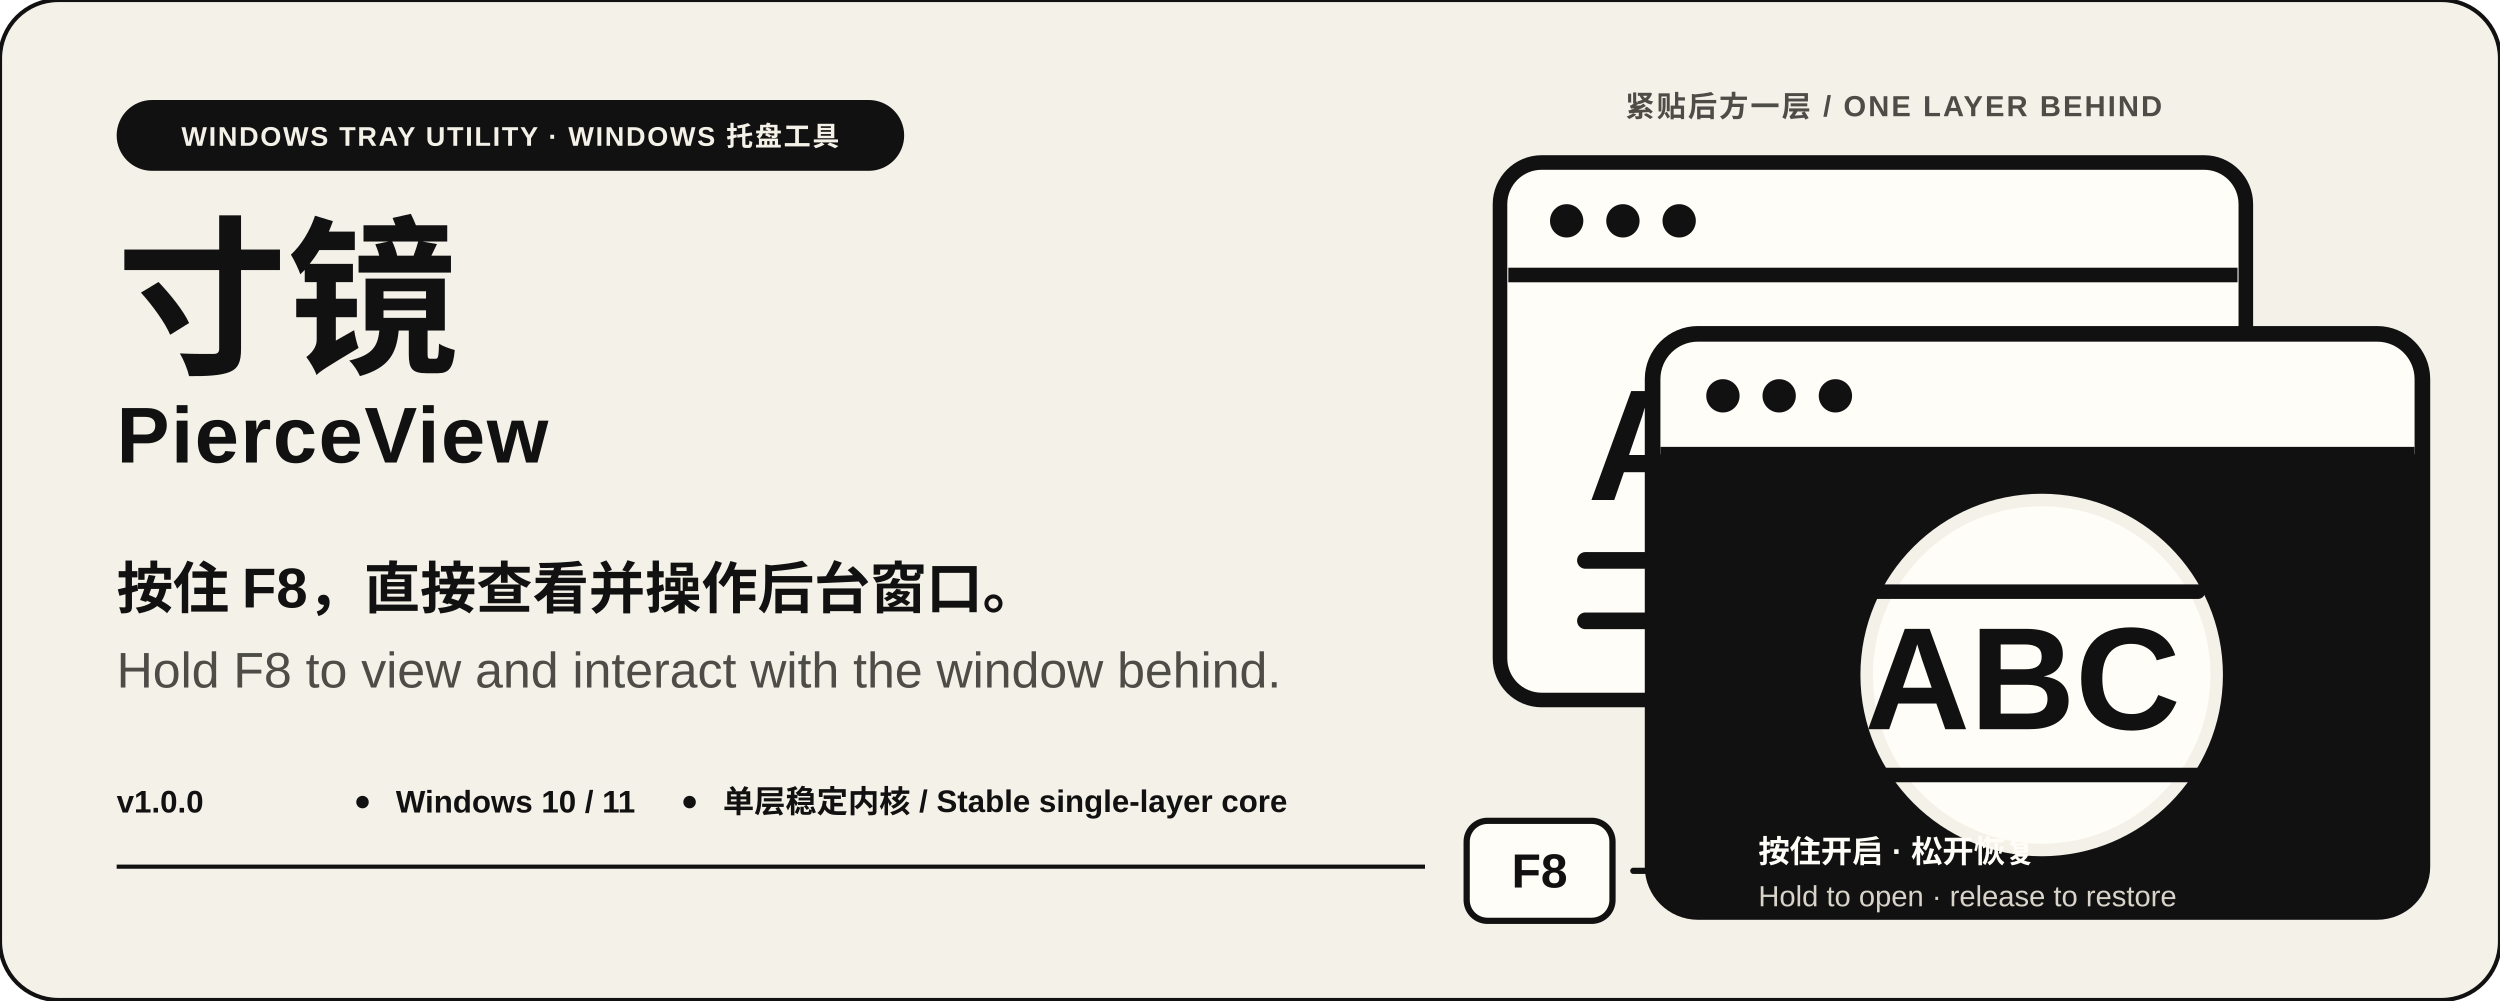
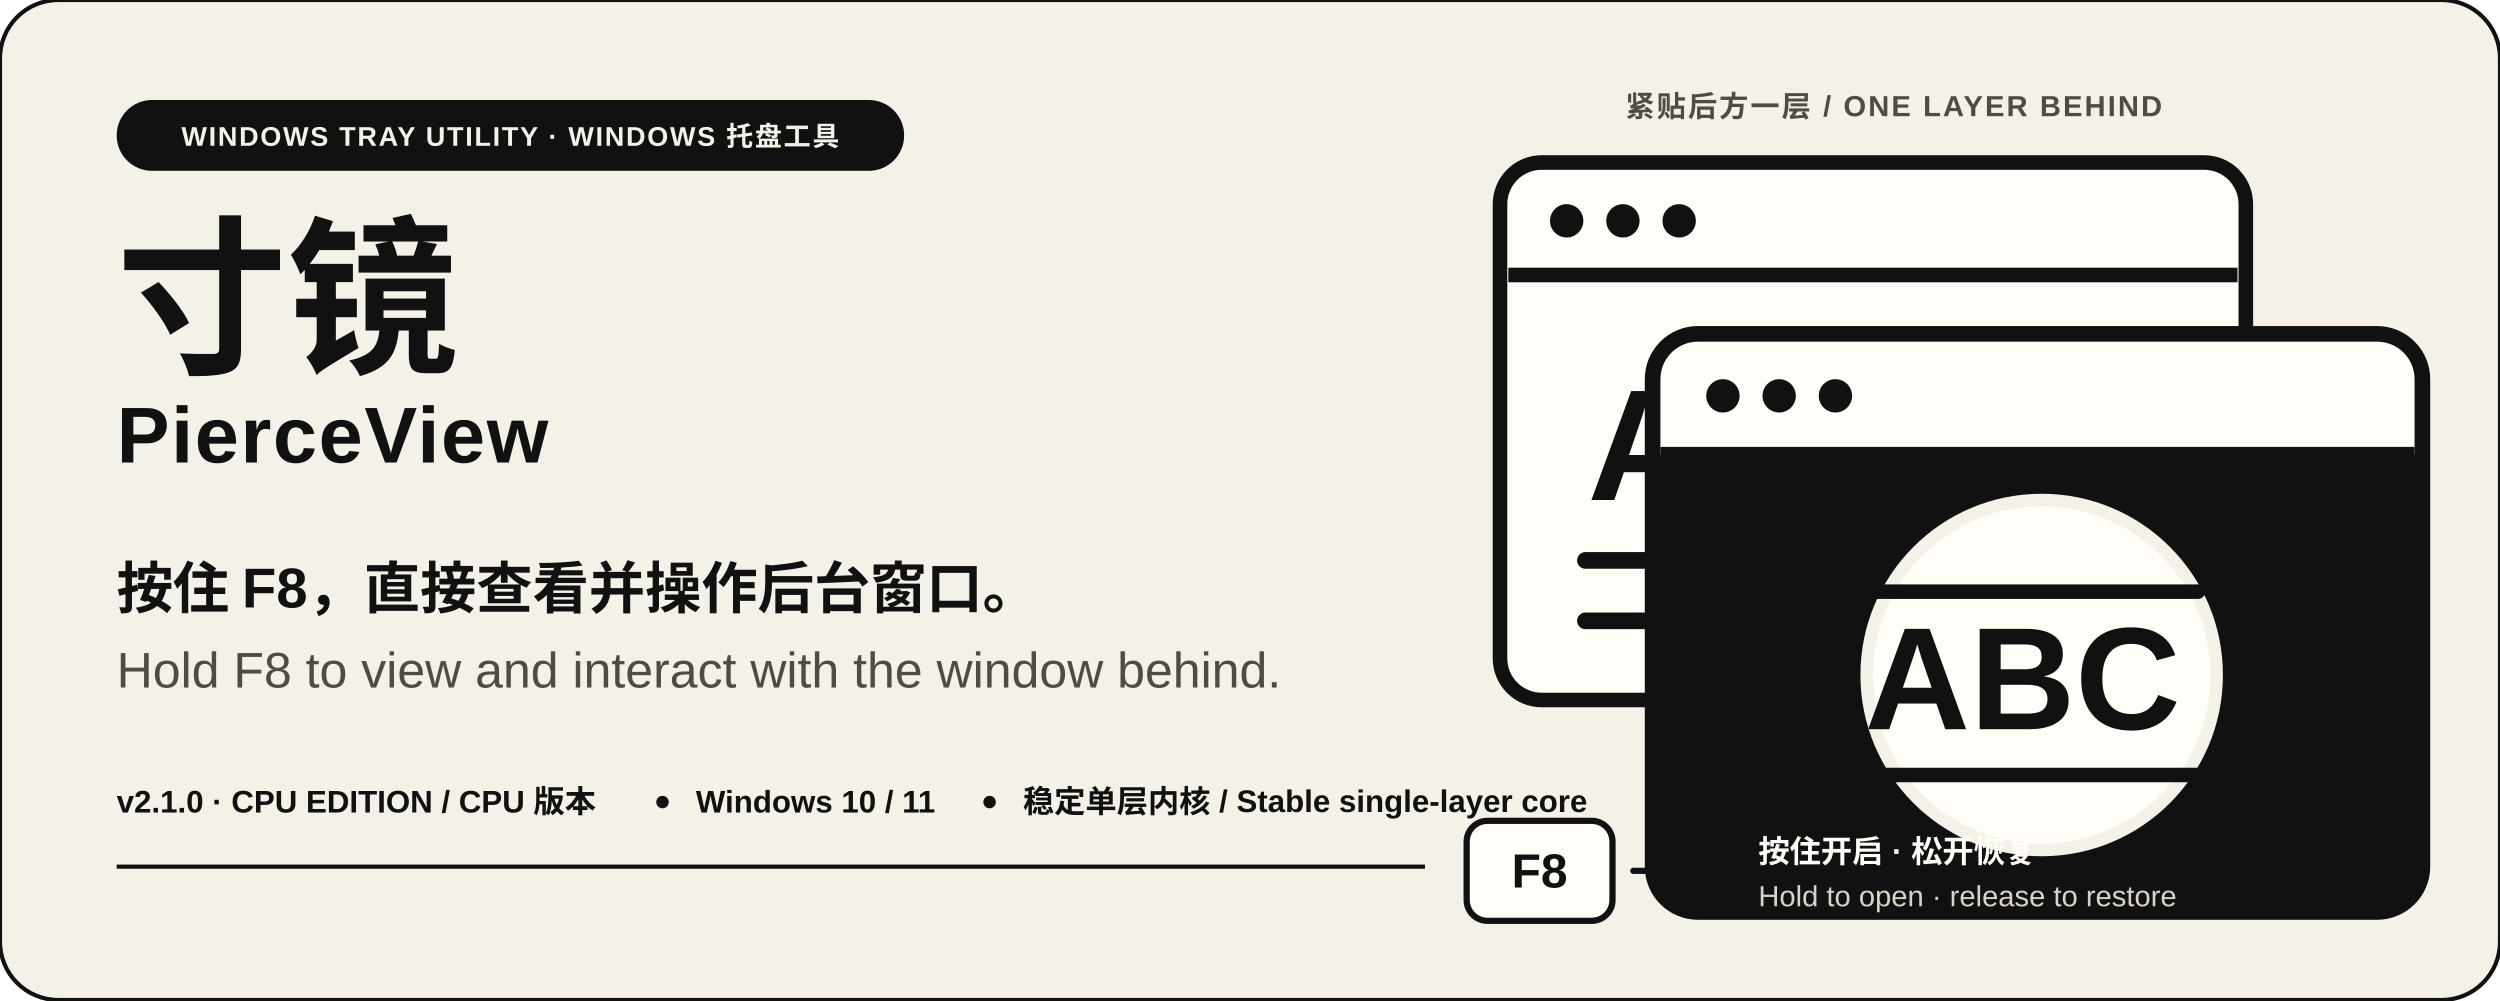
<svg xmlns="http://www.w3.org/2000/svg" width="1200" height="480" viewBox="0 0 1200 480" role="img" aria-labelledby="title desc">
  <rect width="1200" height="480" rx="28" fill="#F4F1E8" />
  <path d="M0 28A28 28 0 0 1 28 0h1144a28 28 0 0 1 28 28v424a28 28 0 0 1-28 28H28A28 28 0 0 1 0 452Z" fill="none" stroke="#111111" stroke-width="2" />
  <path d="M56 416H684" stroke="#111111" stroke-width="2" />
  <rect x="56" y="48" width="378" height="34" rx="17" fill="#111111" />
  <text x="245" y="70" fill="#F4F1E8" font-family="Segoe UI, Microsoft YaHei, Noto Sans SC, Arial, sans-serif" font-size="13" font-weight="700" text-anchor="middle" letter-spacing="0.8">WINDOWS TRAY UTILITY · WINDOWS 托盘工具</text>
  <text x="56" y="173" fill="#111111" font-family="Segoe UI, Microsoft YaHei, Noto Sans SC, Arial, sans-serif" font-size="82" font-weight="800">寸镜</text>
  <text x="56" y="222" fill="#111111" font-family="Segoe UI, Microsoft YaHei, Noto Sans SC, Arial, sans-serif" font-size="38" font-weight="650" letter-spacing="0.8">PierceView</text>
  <text x="56" y="292" fill="#111111" font-family="Segoe UI, Microsoft YaHei, Noto Sans SC, Arial, sans-serif" font-size="27" font-weight="650">按住 F8，直接查看并操作后台窗口。</text>
  <text x="56" y="330" fill="#4E4C47" font-family="Segoe UI, Microsoft YaHei, Noto Sans SC, Arial, sans-serif" font-size="24">Hold F8 to view and interact with the window behind.</text>
  <g font-family="Segoe UI, Microsoft YaHei, Noto Sans SC, Arial, sans-serif" font-size="15" font-weight="650">
-     <text x="56" y="390" fill="#111111">v1.0.0</text>
-     <circle cx="174" cy="385" r="3" fill="#111111" />
-     <text x="190" y="390" fill="#111111">Windows 10 / 11</text>
-     <circle cx="331" cy="385" r="3" fill="#111111" />
-     <text x="347" y="390" fill="#111111">单层稳定内核 / Stable single-layer core</text>
+     <text x="56" y="390" fill="#111111">v2.1.0 · CPU EDITION / CPU 版本</text>
+     <circle cx="318" cy="385" r="3" fill="#111111" />
+     <text x="334" y="390" fill="#111111">Windows 10 / 11</text>
+     <circle cx="475" cy="385" r="3" fill="#111111" />
+     <text x="491" y="390" fill="#111111">稳定单层内核 / Stable single-layer core</text>
  </g>
  <g transform="translate(704 38)">
    <text x="205" y="18" fill="#4E4C47" font-family="Segoe UI, Microsoft YaHei, Noto Sans SC, Arial, sans-serif" font-size="14" font-weight="700" text-anchor="middle" letter-spacing="1">紧贴后方一层 / ONE LAYER BEHIND</text>
    <rect x="16" y="40" width="358" height="258" rx="20" fill="#FFFDF7" stroke="#111111" stroke-width="7" />
    <path d="M20 94H370" stroke="#111111" stroke-width="7" />
    <circle cx="48" cy="68" r="8" fill="#111111" />
    <circle cx="75" cy="68" r="8" fill="#111111" />
    <circle cx="102" cy="68" r="8" fill="#111111" />
    <text x="58" y="202" fill="#111111" font-family="Segoe UI, Arial, sans-serif" font-size="76" font-weight="800">ABC</text>
    <path d="M57 231H259M57 260H309" stroke="#111111" stroke-width="8" stroke-linecap="round" />
    <rect x="89" y="122" width="370" height="278" rx="22" fill="#111111" stroke="#111111" stroke-width="7" />
    <path d="M93 180H455V144a18 18 0 0 0-18-18H111a18 18 0 0 0-18 18Z" fill="#FFFDF7" />
    <path d="M93 180H455" stroke="#111111" stroke-width="7" />
    <circle cx="123" cy="152" r="8" fill="#111111" />
    <circle cx="150" cy="152" r="8" fill="#111111" />
    <circle cx="177" cy="152" r="8" fill="#111111" />
    <circle cx="276" cy="286" r="84" fill="#FFFDF7" stroke="#F4F1E8" stroke-width="6" />
    <text x="191" y="312" fill="#111111" font-family="Segoe UI, Arial, sans-serif" font-size="70" font-weight="800">ABC</text>
    <path d="M196 246H351M196 334H351" stroke="#111111" stroke-width="7" stroke-linecap="round" />
    <g transform="translate(0 356)">
      <rect x="0" y="0" width="70" height="48" rx="10" fill="#FFFDF7" stroke="#111111" stroke-width="3" />
      <text x="35" y="32" fill="#111111" font-family="Segoe UI, Arial, sans-serif" font-size="23" font-weight="800" text-anchor="middle">F8</text>
      <path d="M80 24H125" stroke="#111111" stroke-width="3" stroke-linecap="round" />
      <path d="m116 15 10 9-10 9" fill="none" stroke="#111111" stroke-width="3" stroke-linecap="round" stroke-linejoin="round" />
      <text x="140" y="20" fill="#FFFDF7" font-family="Segoe UI, Microsoft YaHei, Noto Sans SC, Arial, sans-serif" font-size="15" font-weight="700">按住开启 · 松开恢复</text>
      <text x="140" y="41" fill="#D8D4CA" font-family="Segoe UI, Arial, sans-serif" font-size="14">Hold to open · release to restore</text>
    </g>
  </g>
</svg>
